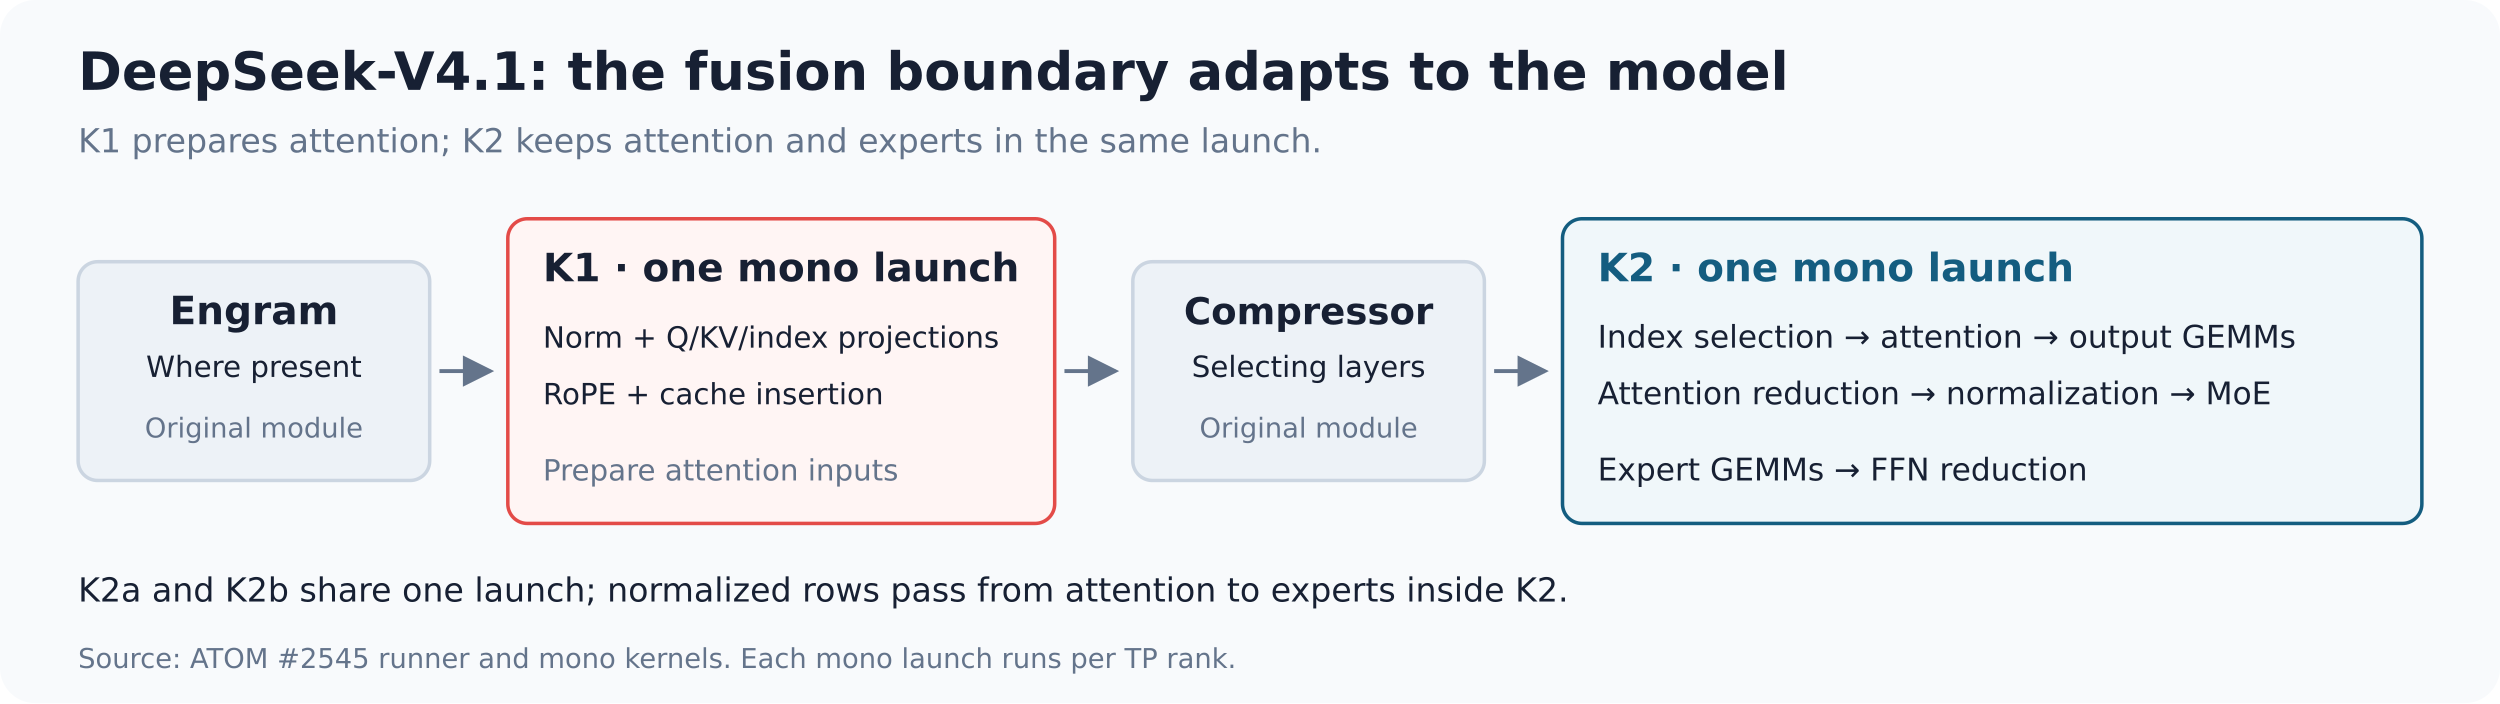
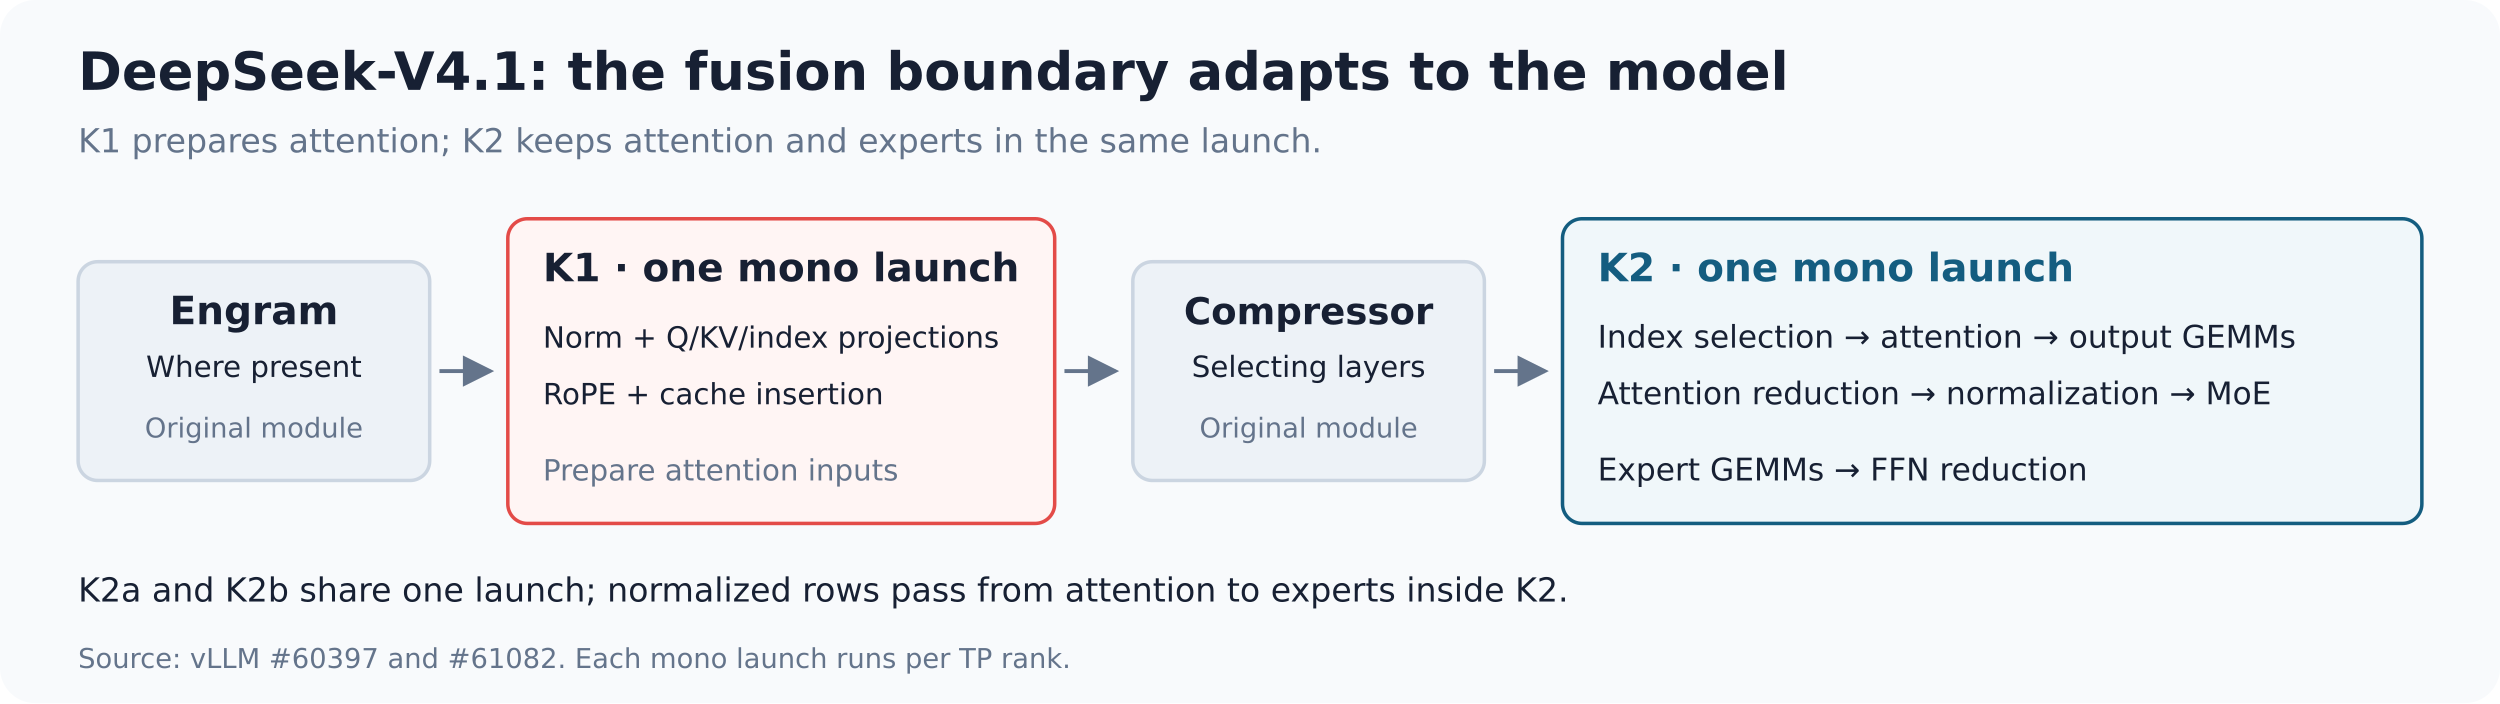
<svg xmlns="http://www.w3.org/2000/svg" width="1280" height="360" viewBox="0 0 1280 360" role="img" aria-labelledby="title desc">
  <defs>
    <marker id="arrow" markerWidth="8" markerHeight="8" refX="7" refY="4" orient="auto">
      <path d="M0 0 L8 4 L0 8" fill="#64748b" />
    </marker>
  </defs>
  <rect width="1280" height="360" rx="18" fill="#f8fafc" />
  <g font-family="DejaVu Sans,Arial,sans-serif" fill="#172033">
    <text x="40" y="46" font-size="27" font-weight="700" fill="#172033" text-anchor="start">DeepSeek-V4.1: the fusion boundary adapts to the model</text>
    <text x="40" y="78" font-size="17" font-weight="400" fill="#64748b" text-anchor="start">K1 prepares attention; K2 keeps attention and experts in the same launch.</text>
    <rect x="40" y="134" width="180" height="112" rx="10" fill="#edf2f7" stroke="#cbd5e1" stroke-width="1.8" />
    <text x="130" y="166" font-size="20" font-weight="700" fill="#172033" text-anchor="middle">Engram</text>
    <text x="130" y="193" font-size="15" font-weight="400" fill="#172033" text-anchor="middle">Where present</text>
    <text x="130" y="224" font-size="14" font-weight="400" fill="#64748b" text-anchor="middle">Original module</text>
    <rect x="260" y="112" width="280" height="156" rx="10" fill="#fff5f4" stroke="#e34b48" stroke-width="1.8" />
    <text x="278" y="144" font-size="20" font-weight="700" fill="#172033" text-anchor="start">K1 · one mono launch</text>
    <text x="278" y="178" font-size="15" font-weight="400" fill="#172033" text-anchor="start">Norm + Q/KV/index projections</text>
    <text x="278" y="207" font-size="15" font-weight="400" fill="#172033" text-anchor="start">RoPE + cache insertion</text>
    <text x="278" y="246" font-size="15" font-weight="400" fill="#64748b" text-anchor="start">Prepare attention inputs</text>
    <rect x="580" y="134" width="180" height="112" rx="10" fill="#edf2f7" stroke="#cbd5e1" stroke-width="1.8" />
    <text x="670" y="166" font-size="19" font-weight="700" fill="#172033" text-anchor="middle">Compressor</text>
    <text x="670" y="193" font-size="15" font-weight="400" fill="#172033" text-anchor="middle">Selecting layers</text>
    <text x="670" y="224" font-size="14" font-weight="400" fill="#64748b" text-anchor="middle">Original module</text>
    <rect x="800" y="112" width="440" height="156" rx="10" fill="#f0f7fa" stroke="#145d80" stroke-width="1.8" />
    <text x="818" y="144" font-size="20" font-weight="700" fill="#145d80" text-anchor="start">K2 · one mono launch</text>
    <text x="818" y="178" font-size="16" font-weight="400" fill="#172033" text-anchor="start">Index selection → attention → output GEMMs</text>
    <text x="818" y="207" font-size="16" font-weight="400" fill="#172033" text-anchor="start">Attention reduction → normalization → MoE</text>
    <text x="818" y="246" font-size="16" font-weight="400" fill="#172033" text-anchor="start">Expert GEMMs → FFN reduction</text>
    <path d="M225 190 L251 190" fill="none" stroke="#64748b" stroke-width="2" marker-end="url(#arrow)" />
    <path d="M545 190 L571 190" fill="none" stroke="#64748b" stroke-width="2" marker-end="url(#arrow)" />
    <path d="M765 190 L791 190" fill="none" stroke="#64748b" stroke-width="2" marker-end="url(#arrow)" />
    <text x="40" y="308" font-size="17" font-weight="400" fill="#172033" text-anchor="start">K2a and K2b share one launch; normalized rows pass from attention to experts inside K2.</text>
-     <text x="40" y="342" font-size="14" font-weight="400" fill="#64748b" text-anchor="start">Source: ATOM #2545 runner and mono kernels. Each mono launch runs per TP rank.</text>
+     <text x="40" y="342" font-size="14" font-weight="400" fill="#64748b" text-anchor="start">Source: vLLM #60397 and #61082. Each mono launch runs per TP rank.</text>
  </g>
</svg>
